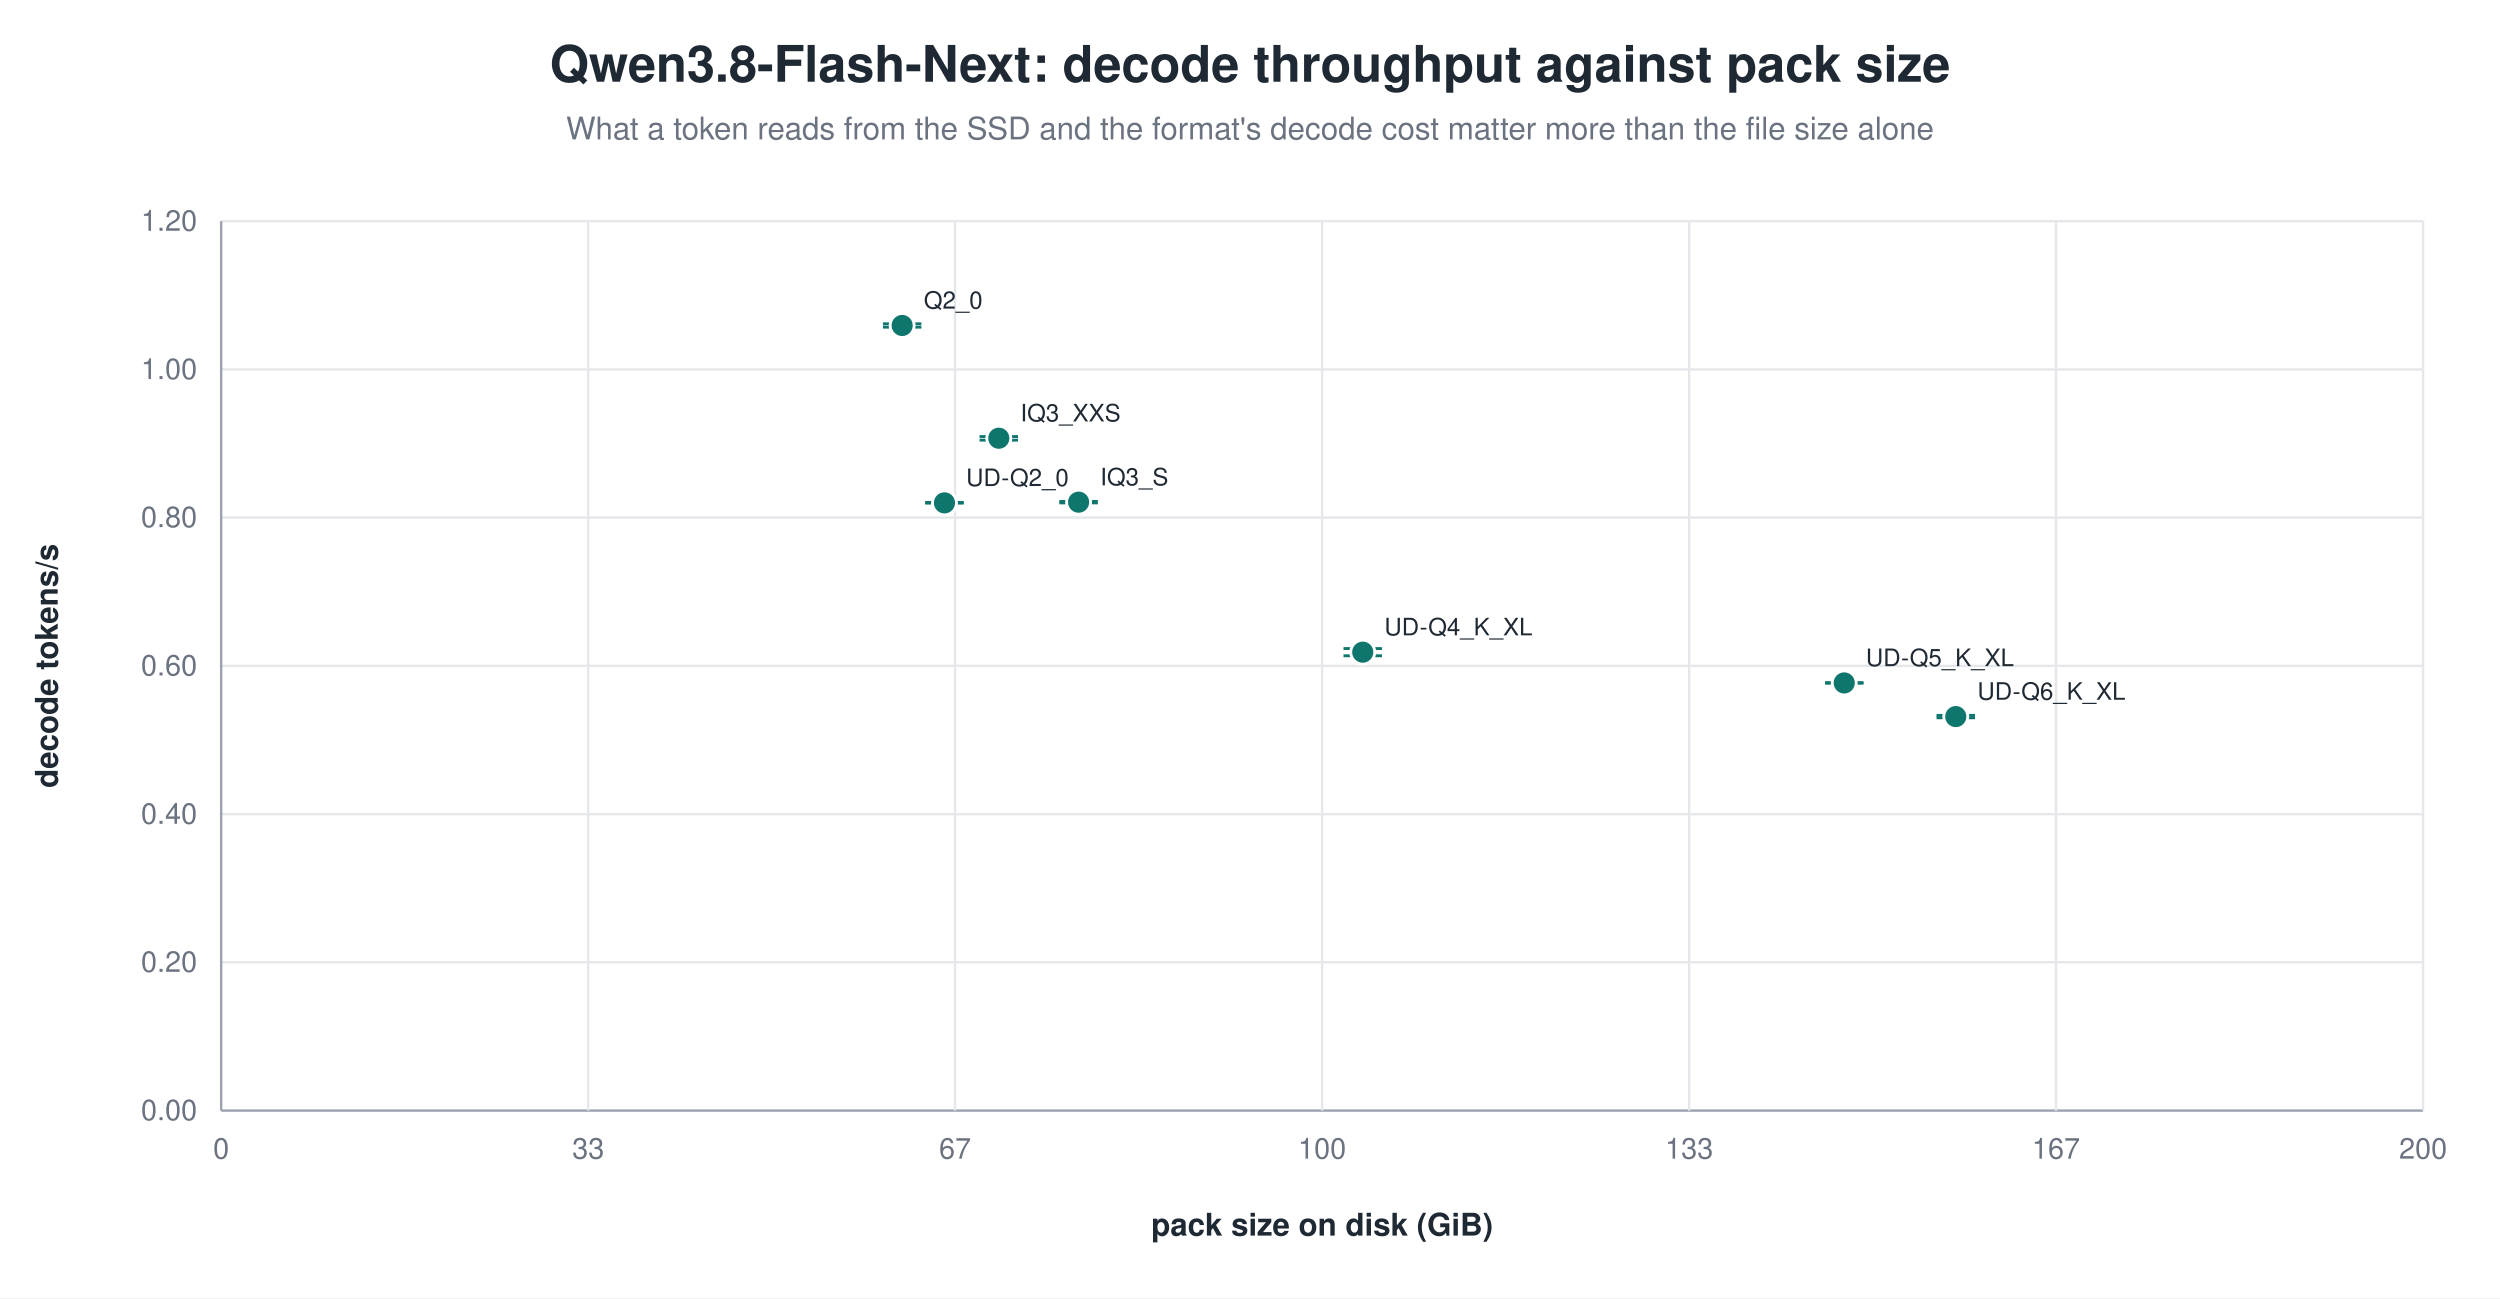
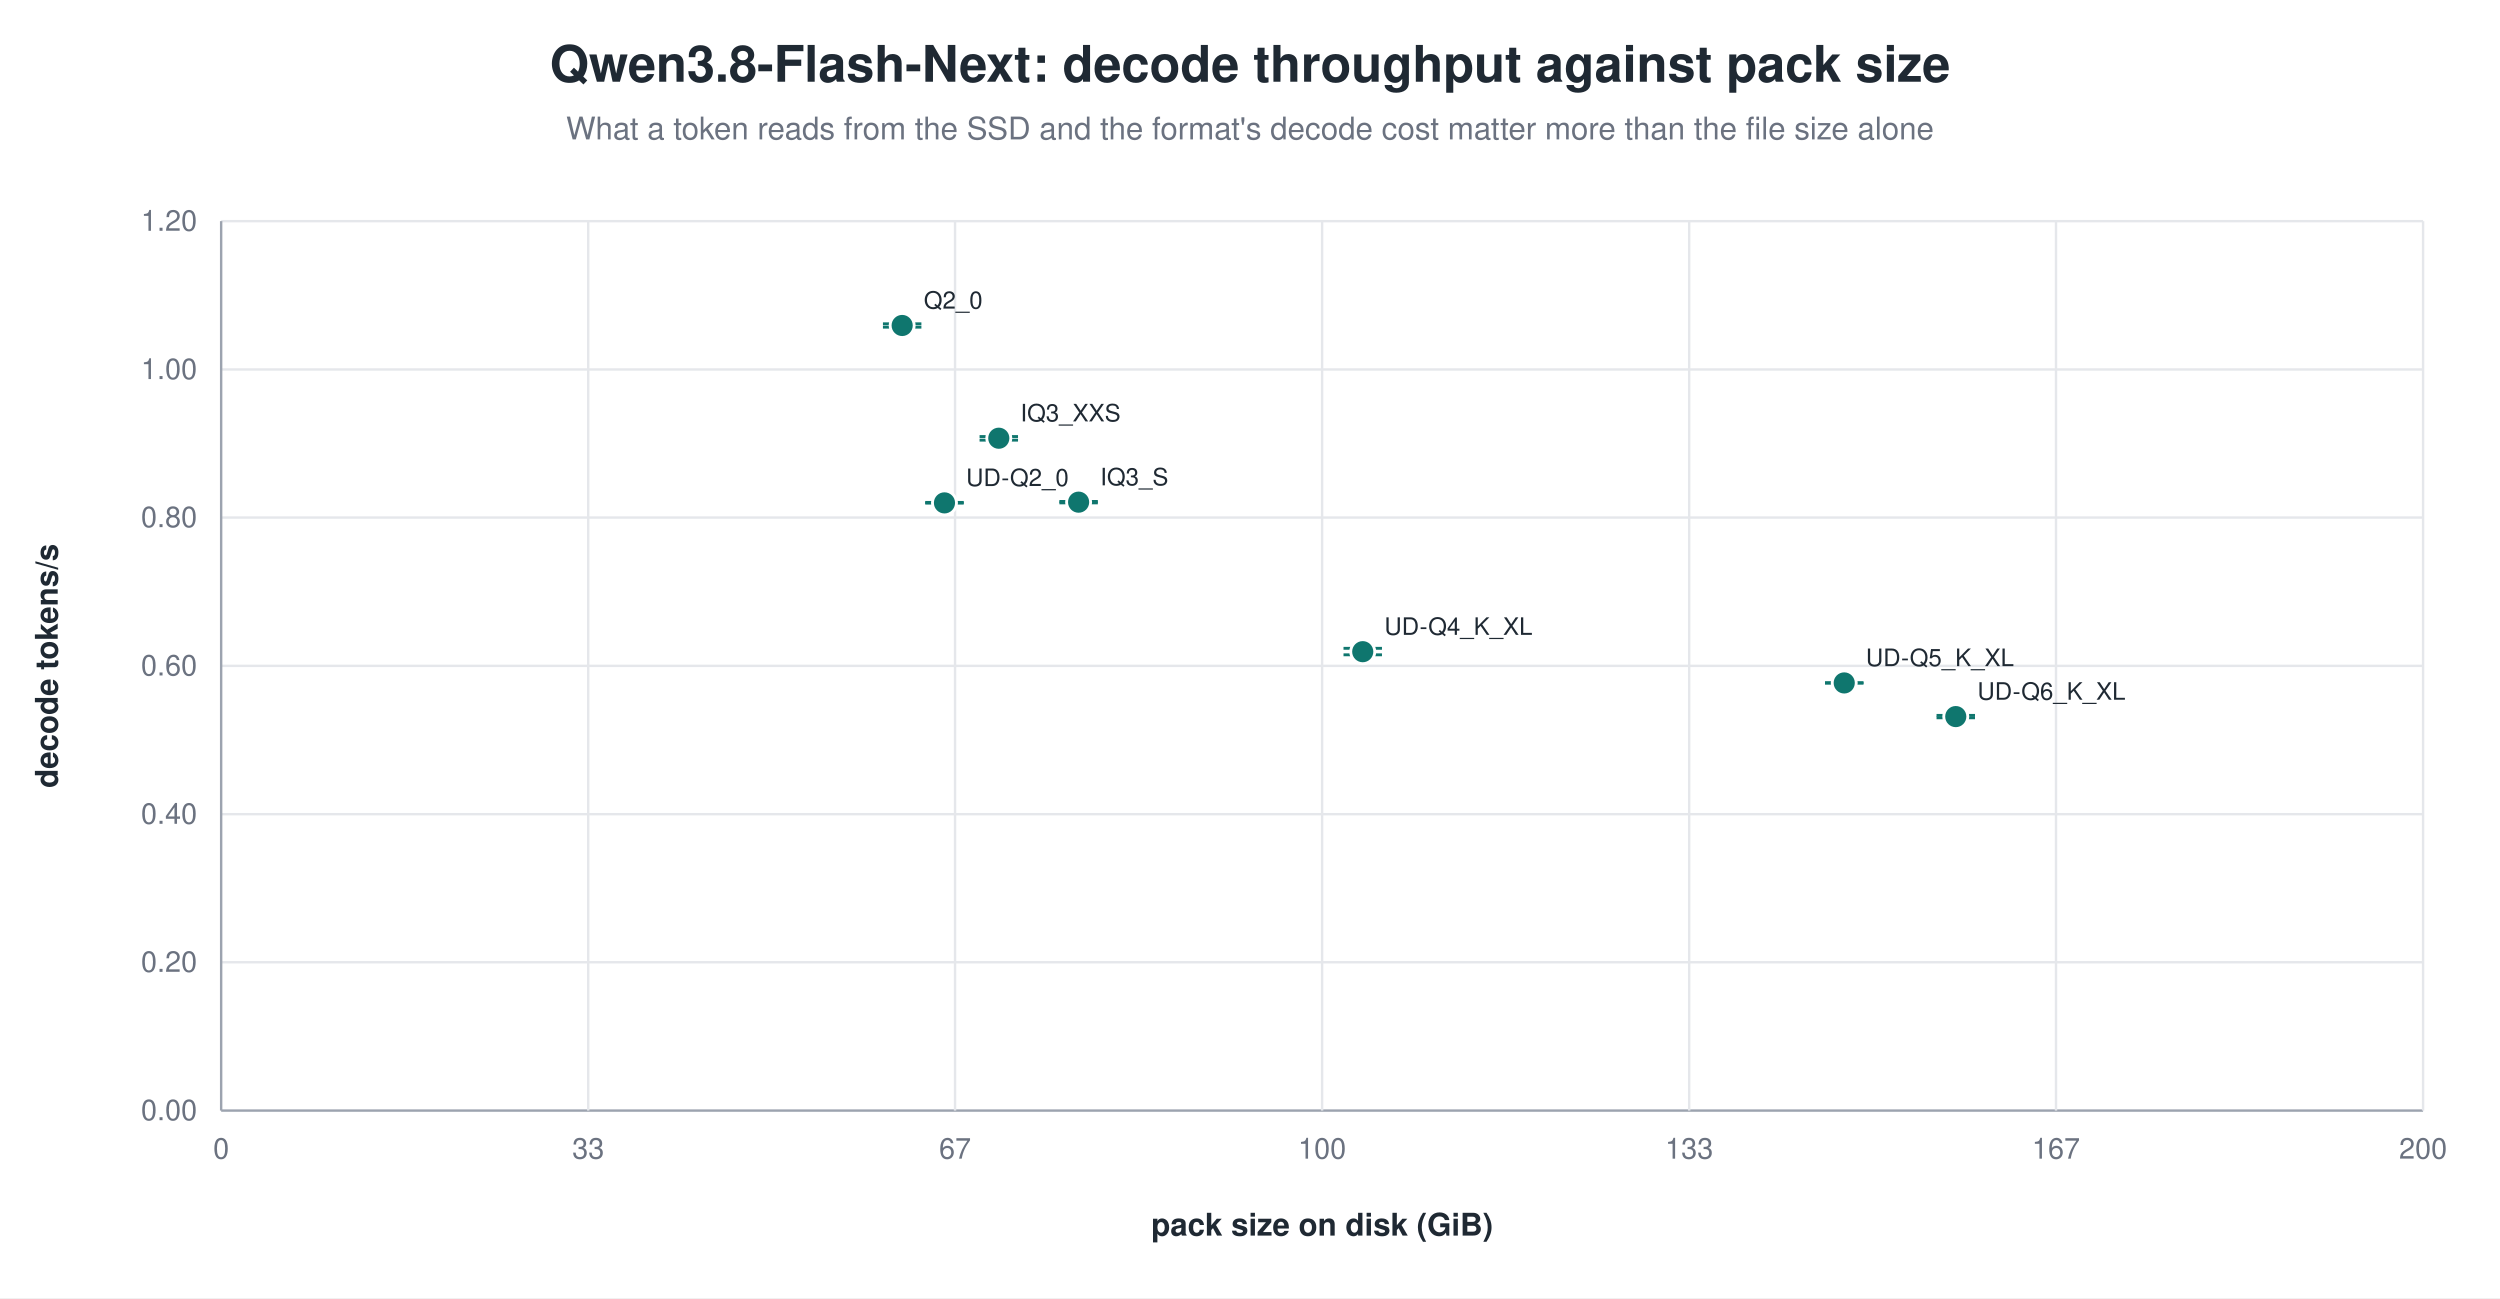
<svg xmlns="http://www.w3.org/2000/svg" width="1040" height="540" viewBox="0 0 1040 540" role="img" aria-label="Qwen3.8-Flash-Next: decode throughput against pack size">
  <rect width="1040" height="540" fill="white" />
  <text x="520.0" y="34" text-anchor="middle" font-family="Helvetica, Arial, sans-serif" font-size="21" font-weight="600" fill="#1f2933">Qwen3.8-Flash-Next: decode throughput against pack size</text>
  <text x="520.0" y="58" text-anchor="middle" font-family="Helvetica, Arial, sans-serif" font-size="13" fill="#6b7280">What a token reads from the SSD and the format's decode cost matter more than the file size alone</text>
  <line x1="92.0" y1="462.0" x2="1008.0" y2="462.0" stroke="#9ca3af" stroke-width="1.0" />
  <text x="82.0" y="466.0" text-anchor="end" font-family="Helvetica, Arial, sans-serif" font-size="12" fill="#6b7280" font-weight="400">0.00</text>
  <line x1="92.0" y1="400.3" x2="1008.0" y2="400.3" stroke="#e5e7eb" stroke-width="1.0" />
  <text x="82.0" y="404.3" text-anchor="end" font-family="Helvetica, Arial, sans-serif" font-size="12" fill="#6b7280" font-weight="400">0.20</text>
  <line x1="92.0" y1="338.7" x2="1008.0" y2="338.7" stroke="#e5e7eb" stroke-width="1.0" />
  <text x="82.0" y="342.7" text-anchor="end" font-family="Helvetica, Arial, sans-serif" font-size="12" fill="#6b7280" font-weight="400">0.40</text>
  <line x1="92.0" y1="277.0" x2="1008.0" y2="277.0" stroke="#e5e7eb" stroke-width="1.0" />
  <text x="82.0" y="281.0" text-anchor="end" font-family="Helvetica, Arial, sans-serif" font-size="12" fill="#6b7280" font-weight="400">0.60</text>
  <line x1="92.0" y1="215.3" x2="1008.0" y2="215.3" stroke="#e5e7eb" stroke-width="1.0" />
  <text x="82.0" y="219.3" text-anchor="end" font-family="Helvetica, Arial, sans-serif" font-size="12" fill="#6b7280" font-weight="400">0.80</text>
  <line x1="92.0" y1="153.7" x2="1008.0" y2="153.7" stroke="#e5e7eb" stroke-width="1.0" />
  <text x="82.0" y="157.7" text-anchor="end" font-family="Helvetica, Arial, sans-serif" font-size="12" fill="#6b7280" font-weight="400">1.00</text>
  <line x1="92.0" y1="92.0" x2="1008.0" y2="92.0" stroke="#e5e7eb" stroke-width="1.0" />
  <text x="82.0" y="96.0" text-anchor="end" font-family="Helvetica, Arial, sans-serif" font-size="12" fill="#6b7280" font-weight="400">1.20</text>
  <line x1="92.0" y1="92.0" x2="92.0" y2="462.0" stroke="#9ca3af" stroke-width="1.0" />
  <text x="92.0" y="482.0" text-anchor="middle" font-family="Helvetica, Arial, sans-serif" font-size="12" fill="#6b7280" font-weight="400">0</text>
  <line x1="244.7" y1="92.0" x2="244.7" y2="462.0" stroke="#e5e7eb" stroke-width="1.0" />
  <text x="244.7" y="482.0" text-anchor="middle" font-family="Helvetica, Arial, sans-serif" font-size="12" fill="#6b7280" font-weight="400">33</text>
  <line x1="397.3" y1="92.0" x2="397.3" y2="462.0" stroke="#e5e7eb" stroke-width="1.0" />
  <text x="397.3" y="482.0" text-anchor="middle" font-family="Helvetica, Arial, sans-serif" font-size="12" fill="#6b7280" font-weight="400">67</text>
  <line x1="550.0" y1="92.0" x2="550.0" y2="462.0" stroke="#e5e7eb" stroke-width="1.0" />
  <text x="550.0" y="482.0" text-anchor="middle" font-family="Helvetica, Arial, sans-serif" font-size="12" fill="#6b7280" font-weight="400">100</text>
  <line x1="702.7" y1="92.0" x2="702.7" y2="462.0" stroke="#e5e7eb" stroke-width="1.0" />
  <text x="702.7" y="482.0" text-anchor="middle" font-family="Helvetica, Arial, sans-serif" font-size="12" fill="#6b7280" font-weight="400">133</text>
  <line x1="855.3" y1="92.0" x2="855.3" y2="462.0" stroke="#e5e7eb" stroke-width="1.0" />
  <text x="855.3" y="482.0" text-anchor="middle" font-family="Helvetica, Arial, sans-serif" font-size="12" fill="#6b7280" font-weight="400">167</text>
  <line x1="1008.0" y1="92.0" x2="1008.0" y2="462.0" stroke="#e5e7eb" stroke-width="1.0" />
  <text x="1008.0" y="482.0" text-anchor="middle" font-family="Helvetica, Arial, sans-serif" font-size="12" fill="#6b7280" font-weight="400">200</text>
  <text x="24.0" y="277.0" text-anchor="middle" font-family="Helvetica, Arial, sans-serif" font-size="13" fill="#1f2933" font-weight="600" transform="rotate(-90.0 24.0 277.0)">decode tokens/s</text>
  <text x="550.0" y="514.0" text-anchor="middle" font-family="Helvetica, Arial, sans-serif" font-size="13" fill="#1f2933" font-weight="600">pack size on disk (GiB)</text>
  <line x1="375.3" y1="134.7" x2="375.3" y2="136.1" stroke="#0f766e" stroke-width="1.2" />
  <line x1="367.3" y1="134.7" x2="383.3" y2="134.7" stroke="#0f766e" stroke-width="1.2" />
  <line x1="367.3" y1="136.1" x2="383.3" y2="136.1" stroke="#0f766e" stroke-width="1.2" />
  <circle cx="375.3" cy="135.4" r="5.0" fill="#0f766e" stroke="white" stroke-width="1.2" opacity="1.00" />
  <text x="384.3" y="128.4" text-anchor="start" font-family="Helvetica, Arial, sans-serif" font-size="10" fill="#1f2933" font-weight="500">Q2_0</text>
  <line x1="415.5" y1="181.6" x2="415.5" y2="183.1" stroke="#0f766e" stroke-width="1.2" />
  <line x1="407.5" y1="181.6" x2="423.5" y2="181.6" stroke="#0f766e" stroke-width="1.2" />
  <line x1="407.5" y1="183.1" x2="423.5" y2="183.1" stroke="#0f766e" stroke-width="1.2" />
  <circle cx="415.5" cy="182.3" r="5.0" fill="#0f766e" stroke="white" stroke-width="1.2" opacity="1.00" />
  <text x="424.5" y="175.3" text-anchor="start" font-family="Helvetica, Arial, sans-serif" font-size="10" fill="#1f2933" font-weight="500">IQ3_XXS</text>
  <line x1="448.7" y1="208.6" x2="448.7" y2="209.2" stroke="#0f766e" stroke-width="1.2" />
  <line x1="440.7" y1="208.6" x2="456.7" y2="208.6" stroke="#0f766e" stroke-width="1.2" />
  <line x1="440.7" y1="209.2" x2="456.7" y2="209.2" stroke="#0f766e" stroke-width="1.2" />
  <circle cx="448.7" cy="208.9" r="5.0" fill="#0f766e" stroke="white" stroke-width="1.2" opacity="1.00" />
  <text x="457.7" y="201.9" text-anchor="start" font-family="Helvetica, Arial, sans-serif" font-size="10" fill="#1f2933" font-weight="500">IQ3_S</text>
  <line x1="392.9" y1="209.0" x2="392.9" y2="209.3" stroke="#0f766e" stroke-width="1.2" />
  <line x1="384.9" y1="209.0" x2="400.9" y2="209.0" stroke="#0f766e" stroke-width="1.2" />
  <line x1="384.9" y1="209.3" x2="400.9" y2="209.3" stroke="#0f766e" stroke-width="1.2" />
  <circle cx="392.9" cy="209.2" r="5.0" fill="#0f766e" stroke="white" stroke-width="1.2" opacity="1.00" />
  <text x="401.9" y="202.2" text-anchor="start" font-family="Helvetica, Arial, sans-serif" font-size="10" fill="#1f2933" font-weight="500">UD-Q2_0</text>
-   <line x1="566.9" y1="269.8" x2="566.9" y2="272.8" stroke="#0f766e" stroke-width="1.2" />
-   <line x1="558.9" y1="269.8" x2="574.9" y2="269.8" stroke="#0f766e" stroke-width="1.2" />
-   <line x1="558.9" y1="272.8" x2="574.9" y2="272.8" stroke="#0f766e" stroke-width="1.2" />
-   <circle cx="566.9" cy="271.3" r="5.0" fill="#0f766e" stroke="white" stroke-width="1.2" opacity="1.00" />
-   <text x="575.9" y="264.3" text-anchor="start" font-family="Helvetica, Arial, sans-serif" font-size="10" fill="#1f2933" font-weight="500">UD-Q4_K_XL</text>
+   <line x1="566.9" y1="269.7" x2="566.9" y2="272.4" stroke="#0f766e" stroke-width="1.2" />
+   <line x1="558.9" y1="269.7" x2="574.9" y2="269.7" stroke="#0f766e" stroke-width="1.2" />
+   <line x1="558.9" y1="272.4" x2="574.9" y2="272.4" stroke="#0f766e" stroke-width="1.2" />
+   <circle cx="566.9" cy="271.1" r="5.0" fill="#0f766e" stroke="white" stroke-width="1.2" opacity="1.00" />
+   <text x="575.9" y="264.1" text-anchor="start" font-family="Helvetica, Arial, sans-serif" font-size="10" fill="#1f2933" font-weight="500">UD-Q4_K_XL</text>
  <line x1="767.2" y1="284.0" x2="767.2" y2="284.2" stroke="#0f766e" stroke-width="1.2" />
  <line x1="759.2" y1="284.0" x2="775.2" y2="284.0" stroke="#0f766e" stroke-width="1.2" />
  <line x1="759.2" y1="284.2" x2="775.2" y2="284.2" stroke="#0f766e" stroke-width="1.2" />
  <circle cx="767.2" cy="284.1" r="5.0" fill="#0f766e" stroke="white" stroke-width="1.2" opacity="1.00" />
  <text x="776.2" y="277.1" text-anchor="start" font-family="Helvetica, Arial, sans-serif" font-size="10" fill="#1f2933" font-weight="500">UD-Q5_K_XL</text>
  <line x1="813.6" y1="297.6" x2="813.6" y2="298.6" stroke="#0f766e" stroke-width="1.2" />
  <line x1="805.6" y1="297.6" x2="821.6" y2="297.6" stroke="#0f766e" stroke-width="1.2" />
  <line x1="805.6" y1="298.6" x2="821.6" y2="298.6" stroke="#0f766e" stroke-width="1.2" />
  <circle cx="813.6" cy="298.1" r="5.0" fill="#0f766e" stroke="white" stroke-width="1.2" opacity="1.00" />
  <text x="822.6" y="291.1" text-anchor="start" font-family="Helvetica, Arial, sans-serif" font-size="10" fill="#1f2933" font-weight="500">UD-Q6_K_XL</text>
</svg>
